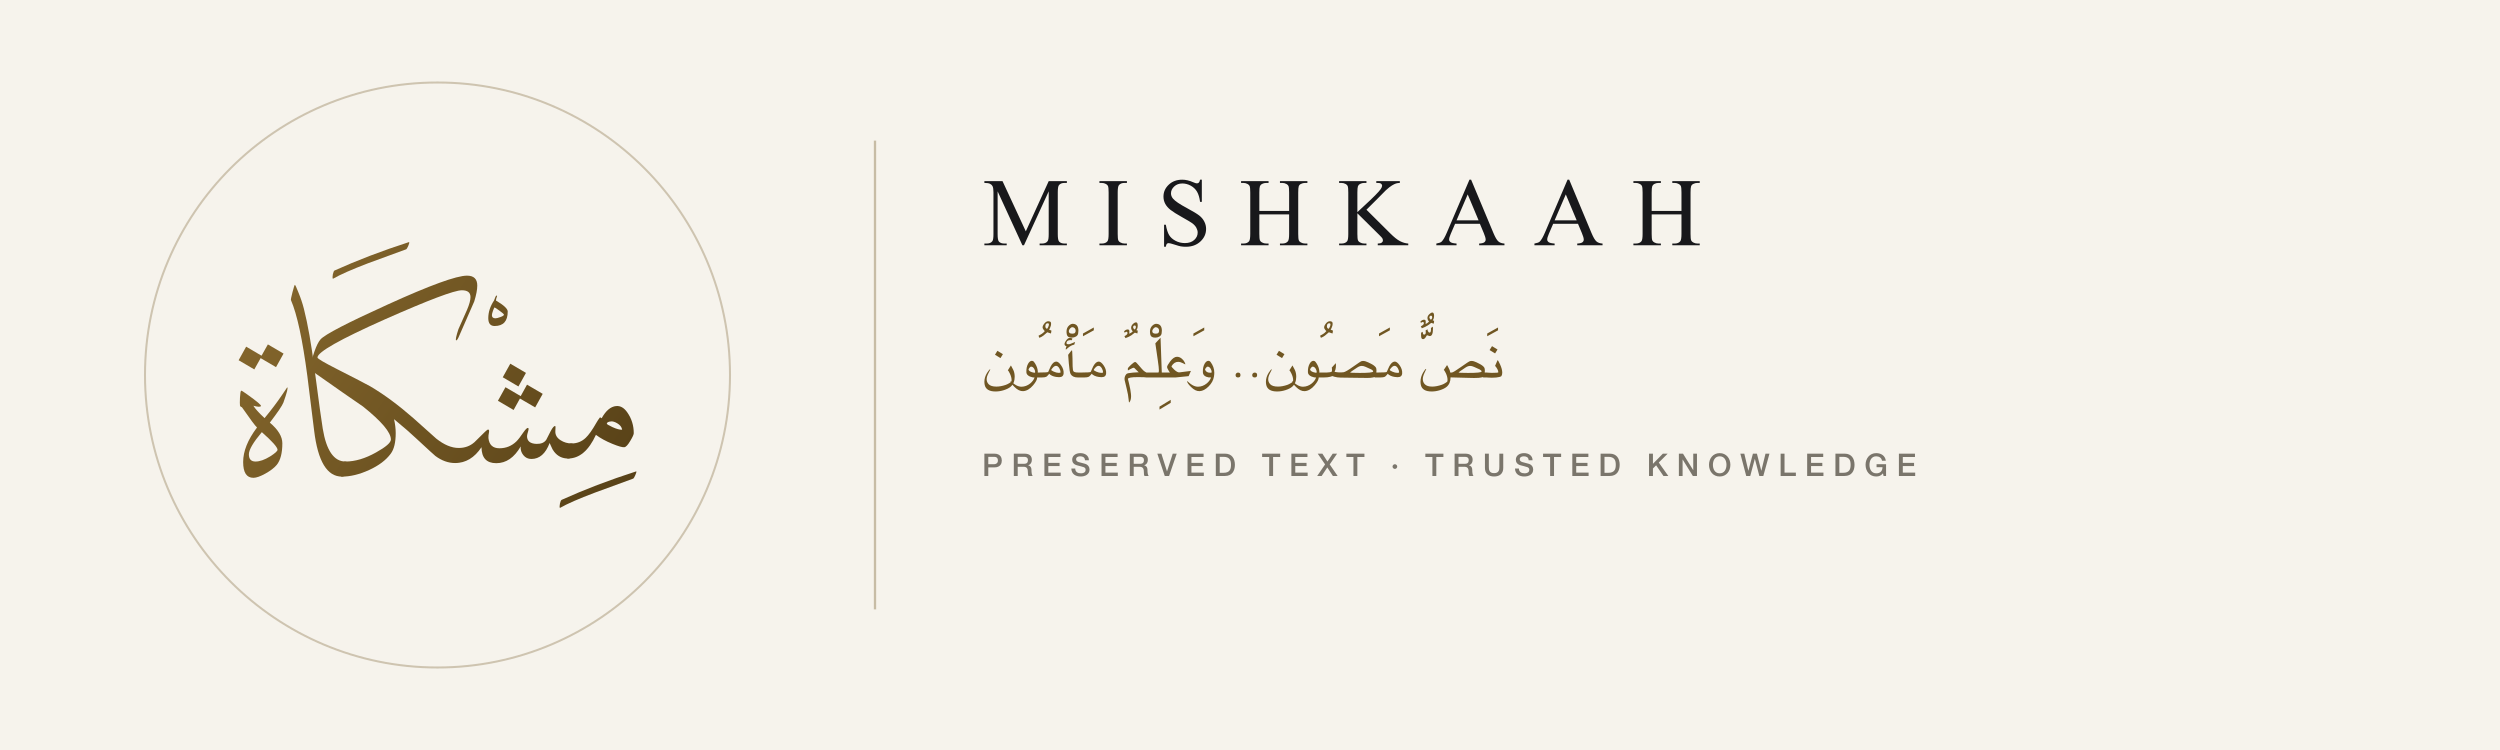
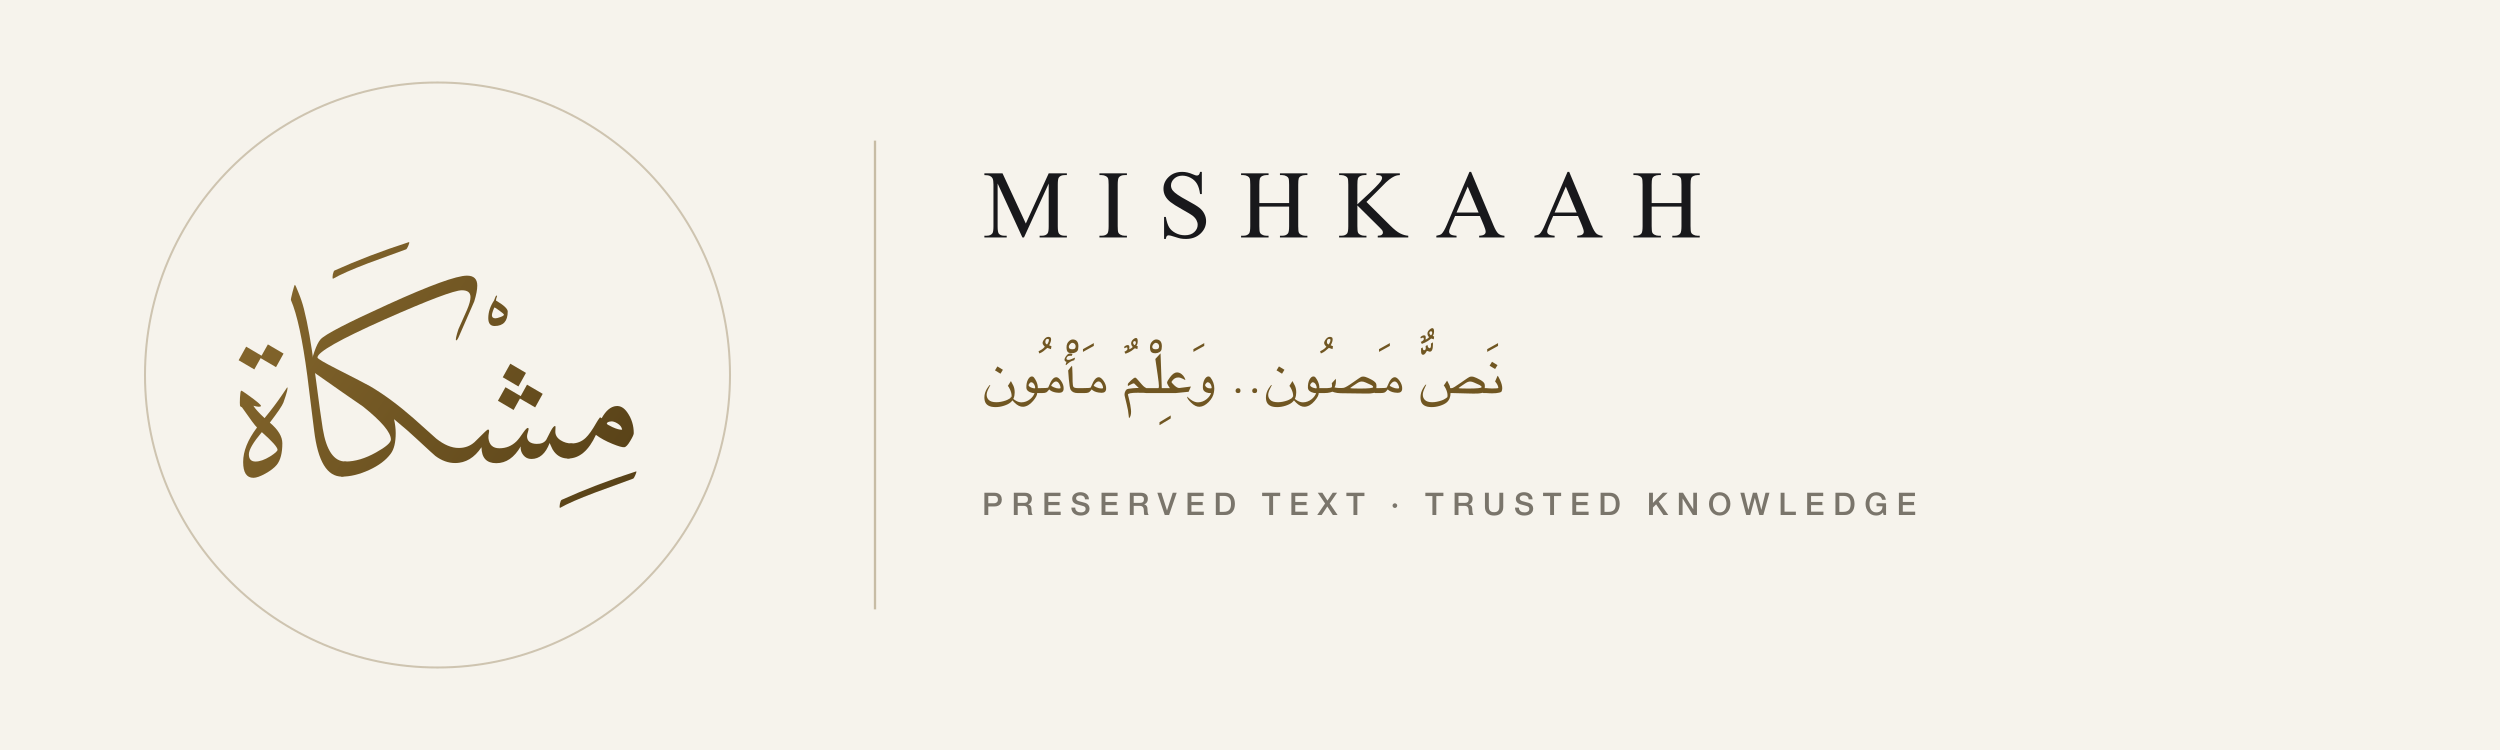
<svg xmlns="http://www.w3.org/2000/svg" viewBox="0 0 1600 480" width="1600" height="480">
  <defs>
    <linearGradient id="champagneGold" gradientUnits="userSpaceOnUse" x1="260" y1="340" x2="760" y2="680">
      <stop offset="0%" stop-color="#E5CFA0" />
      <stop offset="100%" stop-color="#B89655" />
    </linearGradient>
    <linearGradient id="umberBronze" gradientUnits="userSpaceOnUse" x1="260" y1="340" x2="760" y2="680">
      <stop offset="0%" stop-color="#8A6B2F" />
      <stop offset="100%" stop-color="#553F16" />
    </linearGradient>
    <radialGradient id="obsidianAura" cx="50%" cy="50%" r="50%">
      <stop offset="0%" stop-color="#C8A96A" stop-opacity="0.08" />
      <stop offset="60%" stop-color="#C8A96A" stop-opacity="0.02" />
      <stop offset="100%" stop-color="#C8A96A" stop-opacity="0.0" />
    </radialGradient>
    <radialGradient id="alabasterAura" cx="50%" cy="50%" r="50%">
      <stop offset="0%" stop-color="#705622" stop-opacity="0.06" />
      <stop offset="60%" stop-color="#705622" stop-opacity="0.015" />
      <stop offset="100%" stop-color="#705622" stop-opacity="0.0" />
    </radialGradient>
  </defs>
  <rect width="1600" height="480" fill="#F6F3EC" />
  <g transform="translate(13.76, -26.24) scale(0.52)">
    <circle cx="512" cy="512" r="360" fill="none" stroke="#705622" stroke-width="2.5" stroke-opacity="0.30" />
    <g fill="url(#umberBronze)" fill-rule="nonzero">
      <path d="M753.55 583.62 Q753.55 586.03 749.28 593.08 Q744.83 600.69 741.86 600.88 Q738.33 601.25 727.39 596.79 Q715.14 591.79 706.98 585.66 Q693.62 614.79 672.65 614.79 Q670.05 614.79 670.05 609.60 Q670.05 596.24 677.10 596.24 Q687.12 596.24 694.36 589.37 Q699.93 584.18 707.53 570.82 Q709.39 567.48 711.99 564.14 Q712.54 564.14 714.03 565.25 Q721.82 551.15 731.84 550.22 Q739.63 549.48 745.57 558.02 Q753.55 569.33 753.55 583.62 Z M739.26 579.35 Q738.52 574.53 733.14 571.38 Q728.69 568.78 725.53 569.15 Q720.89 569.52 720.34 571.75 Q720.15 572.86 727.48 576.20 Q734.81 579.54 739.26 579.35 Z" />
      <path d="M677.10 596.24 Q679.70 596.24 679.70 601.43 Q679.70 614.79 672.65 614.79 Q662.07 614.79 655.58 606.44 Q653.54 604.03 651.68 599.39 Q650.20 595.68 650.01 595.68 Q642.59 615.35 627.56 615.35 Q621.44 615.35 617.64 610.62 Q613.83 605.89 614.39 599.95 Q602.51 620.54 584.33 620.54 Q566.33 620.54 566.15 600.88 Q553.16 620.36 533.68 620.36 Q531.08 620.36 531.08 615.16 Q531.08 601.80 538.13 601.80 Q549.45 601.80 557.43 594.75 Q559.65 592.71 570.60 581.77 Q573.57 578.80 574.68 579.17 Q575.79 579.54 575.42 582.32 Q574.50 586.59 574.68 589.56 Q575.98 602.18 588.23 602.18 Q600.29 602.18 609.01 593.83 Q612.53 590.30 617.91 582.32 Q621.81 576.76 623.48 577.13 Q624.59 577.50 623.67 580.84 Q622.18 585.66 622.18 587.15 Q622.18 596.42 633.87 596.79 Q642.41 596.98 645.93 591.60 Q648.53 586.40 651.13 581.39 Q655.02 573.97 657.06 574.90 Q657.44 575.27 657.06 580.65 Q656.51 587.89 663.56 592.34 Q669.68 596.24 677.10 596.24 Z" />
      <path d="M560.95 401.97 Q560.95 409.39 557.24 421.45 Q550.00 437.60 539.06 463.02 Q536.27 469.88 534.97 469.32 Q533.49 468.77 537.76 455.59 Q541.65 447.06 548.33 431.84 Q552.60 421.82 552.60 416.07 Q552.60 407.72 542.02 407.72 Q528.11 407.72 447.21 443.53 Q364.27 480.46 364.27 490.48 Q364.27 492.52 388.39 504.76 Q421.23 521.46 429.21 525.92 Q454.45 540.76 482.46 565.25 Q496.57 577.87 510.48 590.30 Q524.95 601.80 538.13 601.80 Q540.73 601.80 540.73 607.00 Q540.73 620.36 533.68 620.36 Q521.06 620.36 509.37 611.64 Q507.88 610.53 485.62 589.93 Q476.71 581.39 458.53 566.37 Q460.57 575.64 460.57 583.44 Q460.57 600.69 454.45 608.86 Q445.73 620.73 427.91 628.89 Q410.10 637.06 394.33 637.06 Q391.73 637.06 391.73 631.86 Q391.73 618.50 398.78 618.50 Q416.41 618.50 436.26 607.37 Q454.63 597.17 454.63 591.41 Q454.63 578.24 420.31 550.78 Q403.05 539.09 358.52 507.73 Q356.48 506.25 356.48 501.61 Q356.48 494.37 360.56 483.05 Q364.27 472.48 367.98 468.21 Q375.96 459.12 450.92 425.16 Q528.85 389.72 548.33 389.72 Q560.95 389.72 560.95 401.97 Z" />
      <path d="M398.78 618.50 Q401.38 618.50 401.38 623.70 Q401.38 637.06 394.33 637.06 Q367.05 637.06 360.19 580.65 L351.84 513.48 Q342.93 445.76 331.61 419.78 Q331.24 418.86 333.56 409.95 Q335.88 401.04 336.44 401.04 Q337.18 401.04 340.71 410.13 Q344.97 420.34 347.57 430.54 Q354.81 459.12 360.56 504.02 Q368.91 567.66 370.77 578.05 Q377.44 618.50 398.78 618.50 Z" />
      <path d="M326.98 527.21 Q329.02 527.21 322.34 545.96 Q320.11 551.71 305.64 570.63 Q321.04 583.62 321.04 596.05 Q321.04 614.05 314.17 622.59 Q309.53 628.15 300.16 633.35 Q290.79 638.54 285.41 638.54 Q272.80 638.54 272.80 619.06 Q272.80 599.21 289.87 576.57 Q286.90 574.16 271.31 551.71 Q269.09 550.96 268.90 549.48 Q268.53 547.07 268.90 539.83 Q269.27 532.04 270.38 531.30 Q270.94 530.93 278.36 536.31 Q295.80 548.74 294.69 550.22 Q293.58 552.08 285.41 549.85 Q288.57 555.23 299.14 565.07 Q311.58 550.04 320.48 536.86 Q326.98 527.21 326.98 527.21 Z M315.10 604.03 Q315.10 599.39 295.80 582.32 Q279.85 601.25 279.85 609.60 Q279.85 618.50 288.01 618.50 Q295.80 618.50 306.01 612.20 Q315.10 606.44 315.10 604.03 Z" />
      <path d="M756.70 630.56 Q757.07 631.68 755.40 635.39 Q753.73 639.10 752.99 639.47 Q729.43 648.01 705.86 656.73 Q675.80 668.04 662.63 675.65 Q661.89 674.17 662.72 670.18 Q663.56 666.19 664.86 665.63 Q706.60 646.71 756.70 630.56 Z" />
      <path d="M620.88 509.40 L611.60 526.10 L592.31 514.78 L601.59 498.08 Z M641.48 535.19 L632.20 551.89 L613.46 540.95 L605.67 555.05 L586.37 543.73 L595.65 527.03 L614.39 537.98 L622.18 523.88 Z" />
      <path d="M598.43 433.88 Q598.43 451.70 582.29 451.70 Q574.50 451.70 574.50 442.05 Q574.50 430.92 581.55 420.34 Q583.59 414.22 584.70 414.22 Q585.81 414.22 585.07 415.70 Q583.96 418.30 583.96 420.34 Q598.43 428.88 598.43 433.88 Z M593.79 437.78 Q593.79 436.85 588.32 432.86 Q582.85 428.88 582.29 428.88 Q581.73 428.88 580.34 432.77 Q578.95 436.67 578.95 438.34 Q578.95 442.23 583.40 442.23 Q585.26 442.23 589.52 440.66 Q593.79 439.08 593.79 437.78 Z" />
      <path d="M477.08 348.35 Q477.64 349.46 475.97 353.17 Q474.30 356.88 473.56 357.25 Q449.99 365.79 426.43 374.51 Q396.37 386.01 383.20 393.62 Q382.45 391.95 383.20 388.05 Q384.12 383.97 385.24 383.42 Q427.17 364.49 477.08 348.35 Z" />
      <path d="M322.52 485.65 L313.25 502.35 L294.32 491.22 L286.53 505.13 L267.23 493.82 L276.51 477.12 L295.43 488.25 L303.23 474.33 Z" />
    </g>
  </g>
  <line x1="560" y1="90" x2="560" y2="390" stroke="#705622" stroke-width="1.5" stroke-opacity="0.35" />
-   <g transform="translate(630, 115)">
+   <g transform="translate(630, 110)">
    <g transform="translate(0, 0)">
      <path d="M24.34 41.99 L8.48 7.45 L8.48 34.88 Q8.48 38.66 9.29 39.60 Q10.41 40.87 12.84 40.87 L14.29 40.87 L14.29 41.99 L0.00 41.99 L0.00 40.87 L1.45 40.87 Q4.06 40.87 5.15 39.29 Q5.81 38.33 5.81 34.88 L5.81 8.05 Q5.81 5.33 5.21 4.12 Q4.78 3.24 3.65 2.65 Q2.51 2.06 0.00 2.06 L0.00 0.94 L11.62 0.94 L26.52 33.06 L41.17 0.94 L52.80 0.94 L52.80 2.06 L51.37 2.06 Q48.74 2.06 47.65 3.63 Q46.98 4.60 46.98 8.05 L46.98 34.88 Q46.98 38.66 47.83 39.60 Q48.95 40.87 51.37 40.87 L52.80 40.87 L52.80 41.99 L35.36 41.99 L35.36 40.87 L36.81 40.87 Q39.45 40.87 40.51 39.29 Q41.17 38.33 41.17 34.88 L41.17 7.45 L25.34 41.99 Z M91.23 40.87 L91.23 41.99 L73.64 41.99 L73.64 40.87 L75.10 40.87 Q77.64 40.87 78.79 39.39 Q79.52 38.42 79.52 34.72 L79.52 8.20 Q79.52 5.09 79.12 4.09 Q78.82 3.33 77.88 2.79 Q76.55 2.06 75.10 2.06 L73.64 2.06 L73.64 0.94 L91.23 0.94 L91.23 2.06 L89.75 2.06 Q87.24 2.06 86.08 3.54 Q85.33 4.51 85.33 8.20 L85.33 34.72 Q85.33 37.84 85.72 38.84 Q86.02 39.60 86.99 40.14 Q88.29 40.87 89.75 40.87 Z M139.17 0.00 L139.17 14.20 L138.05 14.20 Q137.51 10.11 136.10 7.69 Q134.69 5.27 132.09 3.84 Q129.48 2.42 126.70 2.42 Q123.55 2.42 121.49 4.34 Q119.43 6.27 119.43 8.72 Q119.43 10.60 120.74 12.14 Q122.61 14.41 129.67 18.19 Q135.42 21.28 137.52 22.93 Q139.63 24.58 140.76 26.82 Q141.90 29.06 141.90 31.51 Q141.90 36.18 138.28 39.55 Q134.66 42.93 128.97 42.93 Q127.18 42.93 125.61 42.66 Q124.67 42.50 121.72 41.55 Q118.77 40.60 117.98 40.60 Q117.22 40.60 116.78 41.05 Q116.35 41.50 116.13 42.93 L115.01 42.93 L115.01 28.85 L116.13 28.85 Q116.92 33.27 118.25 35.47 Q119.58 37.66 122.32 39.11 Q125.06 40.57 128.33 40.57 Q132.12 40.57 134.31 38.57 Q136.51 36.57 136.51 33.85 Q136.51 32.33 135.68 30.79 Q134.84 29.24 133.09 27.91 Q131.91 27.00 126.64 24.05 Q121.37 21.10 119.15 19.34 Q116.92 17.59 115.77 15.47 Q114.62 13.35 114.62 10.81 Q114.62 6.39 118.01 3.19 Q121.40 0.00 126.64 0.00 Q129.91 0.00 133.57 1.60 Q135.27 2.36 135.96 2.36 Q136.75 2.36 137.25 1.89 Q137.75 1.42 138.05 0.00 Z M175.97 19.98 L195.04 19.98 L195.04 8.23 Q195.04 5.09 194.65 4.09 Q194.35 3.33 193.38 2.79 Q192.08 2.06 190.62 2.06 L189.17 2.06 L189.17 0.94 L206.73 0.94 L206.73 2.06 L205.28 2.06 Q203.82 2.06 202.52 2.75 Q201.55 3.24 201.20 4.22 Q200.86 5.21 200.86 8.23 L200.86 34.72 Q200.86 37.84 201.25 38.84 Q201.55 39.60 202.49 40.14 Q203.82 40.87 205.28 40.87 L206.73 40.87 L206.73 41.99 L189.17 41.99 L189.17 40.87 L190.62 40.87 Q193.14 40.87 194.29 39.39 Q195.04 38.42 195.04 34.72 L195.04 22.22 L175.97 22.22 L175.97 34.72 Q175.97 37.84 176.37 38.84 Q176.67 39.60 177.64 40.14 Q178.94 40.87 180.39 40.87 L181.88 40.87 L181.88 41.99 L164.29 41.99 L164.29 40.87 L165.74 40.87 Q168.28 40.87 169.43 39.39 Q170.16 38.42 170.16 34.72 L170.16 8.23 Q170.16 5.09 169.77 4.09 Q169.46 3.33 168.52 2.79 Q167.19 2.06 165.74 2.06 L164.29 2.06 L164.29 0.94 L181.88 0.94 L181.88 2.06 L180.39 2.06 Q178.94 2.06 177.64 2.75 Q176.70 3.24 176.33 4.22 Q175.97 5.21 175.97 8.23 Z M244.53 19.22 L259.67 34.27 Q263.39 37.99 266.02 39.34 Q268.66 40.69 271.29 40.87 L271.29 41.99 L251.76 41.99 L251.76 40.87 Q253.52 40.87 254.29 40.28 Q255.06 39.69 255.06 38.96 Q255.06 38.24 254.78 37.66 Q254.49 37.08 252.88 35.51 L238.72 21.49 L238.72 34.72 Q238.72 37.84 239.11 38.84 Q239.41 39.60 240.38 40.14 Q241.68 40.87 243.14 40.87 L244.53 40.87 L244.53 41.99 L227.03 41.99 L227.03 40.87 L228.48 40.87 Q231.03 40.87 232.18 39.39 Q232.90 38.42 232.90 34.72 L232.90 8.20 Q232.90 5.09 232.51 4.06 Q232.21 3.33 231.27 2.79 Q229.94 2.06 228.48 2.06 L227.03 2.06 L227.03 0.94 L244.53 0.94 L244.53 2.06 L243.14 2.06 Q241.71 2.06 240.38 2.75 Q239.44 3.24 239.08 4.21 Q238.72 5.18 238.72 8.20 L238.72 20.77 Q239.32 20.19 242.86 16.92 Q251.85 8.69 253.73 5.93 Q254.55 4.72 254.55 3.81 Q254.55 3.12 253.91 2.59 Q253.28 2.06 251.76 2.06 L250.83 2.06 L250.83 0.94 L265.90 0.94 L265.90 2.06 Q264.57 2.09 263.48 2.42 Q262.39 2.75 260.82 3.71 Q259.24 4.66 256.94 6.78 Q256.27 7.39 250.79 12.99 Z M317.14 28.25 L301.25 28.25 L298.46 34.72 Q297.43 37.12 297.43 38.30 Q297.43 39.23 298.33 39.95 Q299.22 40.66 302.19 40.87 L302.19 41.99 L289.26 41.99 L289.26 40.87 Q291.83 40.42 292.59 39.69 Q294.13 38.24 296.01 33.79 L310.45 0.00 L311.51 0.00 L325.80 34.15 Q327.53 38.27 328.93 39.49 Q330.34 40.72 332.85 40.87 L332.85 41.99 L316.66 41.99 L316.66 40.87 Q319.11 40.75 319.97 40.05 Q320.83 39.36 320.83 38.36 Q320.83 37.02 319.62 34.15 Z M316.29 26.00 L309.33 9.42 L302.19 26.00 Z M379.92 28.25 L364.02 28.25 L361.24 34.72 Q360.21 37.12 360.21 38.30 Q360.21 39.23 361.10 39.95 Q361.99 40.66 364.96 40.87 L364.96 41.99 L352.03 41.99 L352.03 40.87 Q354.61 40.42 355.36 39.69 Q356.91 38.24 358.79 33.79 L373.23 0.00 L374.29 0.00 L388.57 34.15 Q390.30 38.27 391.71 39.49 Q393.12 40.72 395.63 40.87 L395.63 41.99 L379.43 41.99 L379.43 40.87 Q381.88 40.75 382.75 40.05 Q383.61 39.36 383.61 38.36 Q383.61 37.02 382.40 34.15 Z M379.07 26.00 L372.11 9.42 L364.96 26.00 Z M427.07 19.98 L446.14 19.98 L446.14 8.23 Q446.14 5.09 445.75 4.09 Q445.45 3.33 444.48 2.79 Q443.17 2.06 441.72 2.06 L440.27 2.06 L440.27 0.94 L457.83 0.94 L457.83 2.06 L456.37 2.06 Q454.92 2.06 453.62 2.75 Q452.65 3.24 452.30 4.22 Q451.95 5.21 451.95 8.23 L451.95 34.72 Q451.95 37.84 452.35 38.84 Q452.65 39.60 453.59 40.14 Q454.92 40.87 456.37 40.87 L457.83 40.87 L457.83 41.99 L440.27 41.99 L440.27 40.87 L441.72 40.87 Q444.23 40.87 445.38 39.39 Q446.14 38.42 446.14 34.72 L446.14 22.22 L427.07 22.22 L427.07 34.72 Q427.07 37.84 427.46 38.84 Q427.77 39.60 428.73 40.14 Q430.04 40.87 431.49 40.87 L432.97 40.87 L432.97 41.99 L415.38 41.99 L415.38 40.87 L416.84 40.87 Q419.38 40.87 420.53 39.39 Q421.26 38.42 421.26 34.72 L421.26 8.23 Q421.26 5.09 420.86 4.09 Q420.56 3.33 419.62 2.79 Q418.29 2.06 416.84 2.06 L415.38 2.06 L415.38 0.94 L432.97 0.94 L432.97 2.06 L431.49 2.06 Q430.04 2.06 428.73 2.75 Q427.80 3.24 427.43 4.22 Q427.07 5.21 427.07 8.23 Z" fill="#18181B" />
    </g>
-     <g transform="translate(0, 85)">
+     <g transform="translate(0, 100)">
      <path d="M16.67 47.61 Q15.19 48.83 12.50 49.69 Q9.82 50.55 7.18 50.55 Q1.14 50.55 0.21 46.36 Q0.00 45.35 0.00 44.34 Q0.00 41.40 1.76 38.59 Q3.27 36.24 3.70 36.37 Q3.78 36.42 3.78 36.50 Q3.78 36.57 2.62 38.80 Q1.46 41.04 1.46 42.71 Q1.46 44.52 2.73 45.89 Q4.19 47.42 7.71 47.42 Q10.48 47.42 13.69 46.32 Q14.70 45.98 16.07 45.14 Q17.29 44.34 17.34 44.17 Q17.42 43.72 17.42 43.25 Q17.42 41.40 16.33 39.10 Q15.40 37.17 15.02 37.00 L16.99 33.88 Q17.51 34.72 18.52 36.78 Q19.40 38.67 19.40 41.14 Q19.40 45.35 16.67 47.61 Z M8.34 24.51 L11.86 26.66 L10.31 29.18 L6.79 27.03 Z M35.38 41.57 L33.79 41.57 Q33.84 43.46 31.20 46.58 Q28.17 50.14 24.81 50.34 Q22.09 50.47 19.27 47.65 Q16.80 45.22 16.80 44.04 Q16.80 43.91 16.89 43.85 L17.90 44.79 Q19.14 45.89 20.32 46.54 Q22.09 47.50 23.76 47.50 Q26.79 47.46 29.35 45.40 Q31.45 43.63 32.12 41.57 Q30.74 41.66 29.09 40.95 Q26.96 39.98 26.88 38.26 Q26.75 35.02 27.97 32.81 Q29.05 30.92 30.44 30.92 Q31.20 30.92 31.73 31.58 Q33.47 33.88 34.01 36.33 Q34.35 38.18 34.14 38.41 L35.38 38.41 Z M32.46 38.41 Q32.51 38.31 32.51 38.09 Q32.51 37.21 31.90 36.07 Q31.11 34.72 30.01 34.65 Q29.43 34.61 28.80 35.47 Q28.17 36.33 28.29 36.65 Q28.68 37.66 30.49 38.22 Q32.16 38.76 32.46 38.41 Z M42.93 11.60 L42.62 13.45 L40.28 12.65 Q39.77 13.19 37.83 14.74 Q36.78 15.58 35.19 16.22 L34.65 14.87 Q35.11 14.70 36.63 13.73 Q37.62 13.15 38.71 11.88 Q38.39 11.69 37.96 11.09 Q37.30 10.29 37.25 9.62 Q37.21 8.53 38.38 7.06 Q39.55 5.59 40.95 5.59 Q41.53 5.59 42.12 5.87 Q42.71 6.14 42.71 7.22 Q42.71 8.23 42.17 9.50 Q41.70 10.72 41.40 10.96 Z M40.56 6.90 Q39.51 6.90 39.19 7.82 Q39.02 8.31 39.02 8.70 Q39.02 10.08 40.03 10.42 Q40.24 10.51 40.78 9.45 Q41.31 8.40 41.31 7.65 Q41.31 6.90 40.56 6.90 Z M34.40 38.41 L35.28 38.41 Q40.56 38.41 40.86 38.01 L42.45 34.48 Q44.04 31.50 45.89 31.41 Q47.33 31.32 49.05 33.73 Q50.90 36.33 50.72 38.97 Q50.55 41.40 47.78 41.40 Q46.99 41.40 45.89 41.23 Q43.01 40.78 41.44 39.19 Q41.36 39.47 40.78 40.07 Q40.11 40.86 39.60 41.14 Q38.76 41.57 36.82 41.57 L34.40 41.57 Z M48.66 38.50 Q48.75 38.46 48.75 38.18 Q48.75 37.12 48.00 35.77 Q47.07 34.14 45.89 34.14 Q44.82 34.14 43.72 35.41 Q42.80 36.42 42.80 36.74 Q42.71 37.08 44.45 37.86 Q46.19 38.63 47.63 38.63 Q48.21 38.63 48.66 38.50 Z M57.02 7.26 Q60.18 7.65 60.18 11.64 Q60.18 12.48 60.01 13.45 Q59.79 14.70 58.60 15.39 Q57.41 16.09 55.95 16.09 Q53.22 16.09 52.79 14.16 Q52.57 13.15 52.57 12.22 Q52.57 9.71 54.25 8.27 Q55.60 7.07 57.02 7.26 Z M56.31 13.54 Q57.58 13.54 58.00 12.99 Q58.42 12.44 58.42 11.64 Q58.42 10.81 57.89 10.15 Q57.36 9.50 56.40 9.41 Q55.60 9.37 54.83 10.23 Q54.05 11.09 54.05 12.01 Q54.05 12.72 54.57 13.13 Q55.09 13.54 56.31 13.54 Z M58.07 18.86 L57.54 20.54 Q56.27 20.86 55.46 21.28 Q54.66 21.70 53.50 22.64 Q53.11 22.99 52.36 23.65 Q52.04 23.76 52.04 23.40 Q52.04 23.14 52.25 22.43 Q52.46 21.72 52.62 21.63 Q52.16 21.46 51.91 21.33 Q51.28 20.99 51.28 20.24 Q51.28 19.16 52.66 17.47 Q53.60 16.26 54.76 16.26 Q55.47 16.26 56.40 16.67 L55.86 17.81 Q55.77 17.68 55.13 17.68 Q53.32 17.68 52.79 18.69 Q52.53 19.19 52.53 19.53 Q52.53 20.32 53.75 20.32 Q54.44 20.32 54.98 20.11 Z M62.61 41.57 L59.79 41.57 Q56.48 41.57 55.21 39.42 Q54.51 38.24 54.05 32.59 L53.62 27.09 Q55.88 24.02 56.05 24.11 Q56.27 24.23 56.40 29.43 Q56.42 31.07 56.48 34.35 Q56.57 36.89 56.98 37.58 Q57.45 38.41 60.13 38.41 L62.61 38.41 Z M70.04 9.58 L70.04 11.39 L63.10 15.21 L63.10 13.45 Z M61.60 38.41 L62.48 38.41 Q67.76 38.41 68.06 38.01 L69.65 34.48 Q71.24 31.50 73.09 31.41 Q74.53 31.32 76.25 33.73 Q78.10 36.33 77.92 38.97 Q77.75 41.40 74.98 41.40 Q74.19 41.40 73.09 41.23 Q70.21 40.78 68.64 39.19 Q68.56 39.47 67.98 40.07 Q67.31 40.86 66.79 41.14 Q65.96 41.57 64.02 41.57 L61.60 41.57 Z M75.86 38.50 Q75.95 38.46 75.95 38.18 Q75.95 37.12 75.20 35.77 Q74.27 34.14 73.09 34.14 Q72.02 34.14 70.92 35.41 Q70.00 36.42 70.00 36.74 Q69.91 37.08 71.65 37.86 Q73.39 38.63 74.83 38.63 Q75.41 38.63 75.86 38.50 Z M98.18 11.60 L97.93 13.41 L96.29 12.89 Q95.24 13.81 94.06 14.61 Q92.60 15.58 90.32 16.41 L89.61 15.08 Q89.78 15.12 90.66 14.57 Q91.59 13.94 91.59 13.19 Q91.59 12.31 91.03 12.31 Q90.79 12.31 89.70 12.89 L89.40 12.05 Q90.54 10.85 91.72 10.85 Q92.43 10.85 92.63 11.25 Q92.83 11.64 92.79 12.61 Q92.79 13.45 92.68 13.58 Q93.05 13.45 93.80 13.02 Q94.23 12.80 94.98 12.05 Q93.93 11.04 93.93 9.71 Q93.93 8.36 95.28 7.15 Q96.29 6.29 97.00 6.29 Q98.14 6.29 98.14 8.31 Q98.14 10.33 97.26 11.30 Z M96.12 10.85 Q96.34 10.81 96.67 10.30 Q97.00 9.80 96.96 9.24 Q96.92 8.31 96.21 8.31 Q95.69 8.31 95.44 8.64 Q95.20 8.96 95.20 9.37 Q95.20 9.88 95.59 10.40 Q95.99 10.91 96.12 10.85 Z M105.32 41.57 L103.68 41.57 Q103.25 41.36 98.14 41.36 Q92.00 41.36 91.87 42.54 Q91.87 42.50 92.64 45.65 Q93.52 49.26 93.80 52.08 Q93.89 52.83 93.89 53.50 Q93.89 56.40 92.64 57.64 Q92.51 57.73 92.34 55.88 Q92.08 53.45 91.91 52.57 Q91.33 49.59 89.78 43.33 Q89.70 42.93 89.70 42.50 Q89.70 40.69 90.94 39.34 Q91.46 38.76 95.20 38.46 Q98.51 38.22 98.81 38.31 L96.04 35.58 Q95.82 35.36 95.52 35.36 Q95.03 35.36 93.48 36.20 Q92.68 36.61 91.87 37.08 L91.80 35.94 Q91.80 35.36 93.83 33.49 Q95.86 31.62 96.53 31.67 Q97.13 31.71 98.81 33.79 Q101.06 36.46 101.78 37.12 Q102.50 37.79 103.68 38.41 L105.32 38.41 Z M110.43 7.26 Q113.59 7.65 113.59 11.64 Q113.59 12.48 113.42 13.45 Q113.20 14.70 112.01 15.39 Q110.82 16.09 109.36 16.09 Q106.63 16.09 106.20 14.16 Q105.98 13.15 105.98 12.22 Q105.98 9.71 107.66 8.27 Q109.01 7.07 110.43 7.26 Z M109.72 13.54 Q110.99 13.54 111.41 12.99 Q111.83 12.44 111.83 11.64 Q111.83 10.81 111.30 10.15 Q110.77 9.50 109.81 9.41 Q109.01 9.37 108.24 10.23 Q107.46 11.09 107.46 12.01 Q107.46 12.72 107.98 13.13 Q108.50 13.54 109.72 13.54 Z M104.35 38.41 L111.31 38.41 Q111.70 38.41 111.70 37.04 Q111.70 35.41 110.95 30.27 L109.42 19.74 L112.75 16.13 L113.54 38.41 L114.81 38.41 L114.81 41.57 L104.35 41.57 Z M119.26 55.88 L119.26 57.81 L112.08 62.11 L112.08 60.22 Z M113.80 38.41 L118.77 38.41 Q118.46 38.13 117.71 36.82 Q116.92 35.45 116.92 34.93 Q116.92 33.97 118.87 31.37 Q121.15 28.34 123.26 28.34 Q124.89 28.34 126.31 29.52 Q127.45 30.44 128.10 31.70 Q128.76 32.96 128.54 33.21 L127.08 32.46 Q125.43 31.58 124.01 31.58 Q121.49 31.58 119.80 34.31 Q119.52 34.72 121.55 36.61 Q123.58 38.50 124.89 38.31 L132.19 37.38 L130.73 40.73 L122.42 41.57 L113.85 41.57 Z M140.72 9.58 L140.72 11.39 L133.78 15.21 L133.78 13.45 Z M136.73 47.50 Q139.76 47.46 142.31 45.40 Q144.42 43.63 145.08 41.57 Q143.49 41.70 142.05 41.14 Q139.93 40.30 139.84 38.26 Q139.71 35.02 140.94 32.81 Q142.05 30.92 143.41 30.92 Q144.16 30.92 144.70 31.58 Q147.15 34.80 147.15 38.54 Q147.15 39.68 146.93 40.99 Q146.39 44.43 143.52 47.31 Q140.64 50.19 137.78 50.34 Q135.05 50.47 132.24 47.65 Q129.77 45.22 129.77 44.04 Q129.77 43.91 129.85 43.85 L130.86 44.79 Q132.11 45.89 133.29 46.54 Q135.05 47.50 136.73 47.50 Z M145.47 38.09 Q145.47 37.21 144.87 36.07 Q144.07 34.72 142.98 34.65 Q142.40 34.61 141.76 35.47 Q141.13 36.33 141.26 36.65 Q142.05 38.54 144.42 38.54 Q145.30 38.54 145.38 38.42 Q145.47 38.31 145.47 38.09 Z M162.36 41.57 Q160.77 41.57 160.77 40.03 Q160.77 39.38 161.23 38.92 Q161.69 38.46 162.36 38.46 Q163.90 38.46 163.90 40.03 Q163.90 41.57 162.36 41.57 Z M173.01 41.57 Q171.42 41.57 171.42 40.03 Q171.42 39.38 171.89 38.92 Q172.35 38.46 173.01 38.46 Q174.56 38.46 174.56 40.03 Q174.56 41.57 173.01 41.57 Z M196.86 47.61 Q195.38 48.83 192.69 49.69 Q190.01 50.55 187.37 50.55 Q181.33 50.55 180.40 46.36 Q180.19 45.35 180.19 44.34 Q180.19 41.40 181.95 38.59 Q183.46 36.24 183.88 36.37 Q183.97 36.42 183.97 36.50 Q183.97 36.57 182.81 38.80 Q181.65 41.04 181.65 42.71 Q181.65 44.52 182.92 45.89 Q184.38 47.42 187.90 47.42 Q190.67 47.42 193.88 46.32 Q194.88 45.98 196.26 45.14 Q197.48 44.34 197.53 44.17 Q197.61 43.72 197.61 43.25 Q197.61 41.40 196.52 39.10 Q195.59 37.17 195.21 37.00 L197.18 33.88 Q197.70 34.72 198.71 36.78 Q199.59 38.67 199.59 41.14 Q199.59 45.35 196.86 47.61 Z M188.53 24.51 L192.05 26.66 L190.50 29.18 L186.98 27.03 Z M215.57 41.57 L213.98 41.57 Q214.03 43.46 211.38 46.58 Q208.36 50.14 205.00 50.34 Q202.28 50.47 199.46 47.65 Q196.99 45.22 196.99 44.04 Q196.99 43.91 197.08 43.85 L198.09 44.79 Q199.33 45.89 200.51 46.54 Q202.28 47.50 203.95 47.50 Q206.98 47.46 209.54 45.40 Q211.64 43.63 212.31 41.57 Q210.93 41.66 209.28 40.95 Q207.15 39.98 207.07 38.26 Q206.94 35.02 208.16 32.81 Q209.24 30.92 210.63 30.92 Q211.38 30.92 211.92 31.58 Q213.66 33.88 214.20 36.33 Q214.54 38.18 214.33 38.41 L215.57 38.41 Z M212.65 38.41 Q212.70 38.31 212.70 38.09 Q212.70 37.21 212.09 36.07 Q211.30 34.72 210.20 34.65 Q209.62 34.61 208.99 35.47 Q208.36 36.33 208.48 36.65 Q208.87 37.66 210.68 38.22 Q212.35 38.76 212.65 38.41 Z M223.12 11.60 L222.81 13.45 L220.47 12.65 Q219.96 13.19 218.02 14.74 Q216.97 15.58 215.38 16.22 L214.84 14.87 Q215.29 14.70 216.82 13.73 Q217.81 13.15 218.90 11.88 Q218.58 11.69 218.15 11.09 Q217.49 10.29 217.44 9.62 Q217.40 8.53 218.57 7.06 Q219.74 5.59 221.14 5.59 Q221.72 5.59 222.31 5.87 Q222.90 6.14 222.90 7.22 Q222.90 8.23 222.36 9.50 Q221.89 10.72 221.59 10.96 Z M220.75 6.90 Q219.70 6.90 219.38 7.82 Q219.21 8.31 219.21 8.70 Q219.21 10.08 220.21 10.42 Q220.43 10.51 220.97 9.45 Q221.50 8.40 221.50 7.65 Q221.50 6.90 220.75 6.90 Z M214.59 38.41 L219.25 38.41 Q221.63 38.35 222.36 37.79 Q222.47 37.71 222.47 36.74 Q222.47 35.69 222.32 35.28 L224.92 32.42 Q225.09 33.47 224.92 35.28 Q224.79 36.70 224.12 37.96 Q226.94 38.59 229.90 38.22 Q231.26 38.05 236.02 34.67 Q240.78 31.28 241.46 31.11 Q241.91 31.00 242.34 31.00 Q243.76 31.00 245.57 31.88 L247.37 32.76 Q249.61 33.88 250.53 35.15 Q250.94 35.69 250.94 37.04 Q250.94 38.09 250.85 38.41 L252.03 38.41 L252.03 41.57 L249.97 41.57 L249.65 41.36 Q249.61 41.40 248.42 41.62 Q246.96 41.92 245.24 41.87 L244.28 41.87 Q243.35 41.87 240.41 41.83 L227.97 41.66 Q225.80 41.62 224.12 41.14 Q222.90 40.78 222.73 40.69 Q222.56 40.78 221.35 41.14 Q219.79 41.57 217.40 41.57 L214.59 41.57 Z M244.02 34.80 Q242.67 34.18 241.55 34.18 Q240.15 34.18 238.52 35.28 L235.45 37.34 Q234.03 38.31 234.07 38.35 Q234.31 38.67 240.20 38.67 Q248.64 38.67 248.81 37.79 Q248.94 37.17 247.59 36.42 Q247.54 36.42 244.02 34.80 Z M259.51 9.58 L259.51 11.39 L252.57 15.21 L252.57 13.45 Z M251.07 38.41 L251.95 38.41 Q257.23 38.41 257.53 38.01 L259.12 34.48 Q260.71 31.50 262.56 31.41 Q264.00 31.32 265.72 33.73 Q267.57 36.33 267.39 38.97 Q267.22 41.40 264.45 41.40 Q263.66 41.40 262.56 41.23 Q259.68 40.78 258.11 39.19 Q258.03 39.47 257.45 40.07 Q256.78 40.86 256.27 41.14 Q255.43 41.57 253.49 41.57 L251.07 41.57 Z M265.33 38.50 Q265.42 38.46 265.42 38.18 Q265.42 37.12 264.67 35.77 Q263.74 34.14 262.56 34.14 Q261.49 34.14 260.39 35.41 Q259.47 36.42 259.47 36.74 Q259.38 37.08 261.12 37.86 Q262.86 38.63 264.30 38.63 Q264.88 38.63 265.33 38.50 Z M287.85 5.35 L287.61 7.15 L285.96 6.64 Q284.71 7.69 283.70 8.31 Q282.22 9.28 279.96 10.12 L279.30 8.74 Q279.43 8.87 280.35 8.26 Q281.27 7.65 281.27 6.90 Q281.27 6.06 280.71 6.06 Q280.35 6.06 279.89 6.31 Q279.43 6.55 279.38 6.64 L279.04 5.80 Q280.22 4.62 281.38 4.62 Q282.07 4.62 282.27 4.96 Q282.48 5.31 282.48 6.29 Q282.43 7.22 282.35 7.30 Q282.78 7.22 283.49 6.77 Q283.96 6.47 284.62 5.80 Q283.57 4.79 283.57 3.46 Q283.57 2.11 284.99 0.88 Q285.96 0.00 286.64 0.00 Q287.80 0.00 287.80 2.06 Q287.80 4.04 286.92 5.01 Z M285.81 4.58 Q286.00 4.53 286.32 4.05 Q286.64 3.57 286.60 2.99 Q286.52 2.02 285.85 2.02 Q285.38 2.02 285.09 2.37 Q284.80 2.73 284.80 3.07 Q284.80 3.65 285.29 4.17 Q285.63 4.62 285.81 4.58 Z M285.08 15.08 Q284.71 15.08 284.16 14.82 Q283.62 14.57 283.40 14.57 Q283.27 14.57 283.19 14.61 Q282.82 15.21 282.43 15.83 Q281.68 17.02 280.76 17.06 Q279.49 17.10 279.49 14.82 L279.49 12.93 L280.54 12.35 Q280.59 14.16 281.42 14.16 Q281.72 14.16 282.11 13.90 Q282.69 13.49 282.39 11.47 L283.66 10.72 Q283.49 11.21 283.91 12.03 Q284.32 12.85 284.99 12.85 Q286.00 12.85 285.81 9.88 L287.05 9.07 Q287.10 9.67 287.10 10.38 Q287.10 15.08 285.08 15.08 Z M298.35 41.53 Q298.35 45.48 295.80 47.61 Q294.31 48.83 291.63 49.69 Q288.94 50.55 286.30 50.55 Q280.26 50.55 279.34 46.36 Q279.12 45.31 279.12 44.26 Q279.12 41.27 280.80 38.41 Q282.26 35.94 282.69 36.12 Q282.78 36.16 282.78 36.24 Q282.78 36.33 281.68 38.62 Q280.59 40.91 280.59 42.62 Q280.59 44.52 281.85 45.89 Q283.31 47.42 286.60 47.42 Q289.37 47.42 292.81 46.23 Q293.82 45.89 295.06 45.10 Q296.29 44.30 296.33 44.09 Q296.42 43.59 296.42 43.08 Q296.42 41.23 295.37 38.89 Q294.40 36.91 293.99 36.78 L296.12 33.64 Q296.38 33.92 297.69 36.65 Q297.97 37.21 298.14 38.41 L299.19 38.41 Q300.07 38.41 305.07 34.85 Q310.06 31.28 310.86 31.11 Q311.29 31.00 311.74 31.00 Q313.18 31.00 314.94 31.88 L316.70 32.76 Q319.00 33.92 319.88 35.15 Q320.27 35.69 320.31 37.04 Q320.31 38.13 320.22 38.41 L321.41 38.41 L321.41 41.57 L319.34 41.57 L319.00 41.36 Q319.00 41.40 317.80 41.62 Q316.36 41.92 314.64 41.87 L314.06 41.87 Q313.84 41.92 313.67 41.92 Q312.75 41.92 309.76 41.83 Z M313.35 34.80 Q312.00 34.18 310.90 34.18 Q309.48 34.18 307.85 35.28 L304.82 37.34 Q303.42 38.31 303.47 38.35 Q303.64 38.67 309.57 38.67 Q318.03 38.67 318.21 37.79 Q318.33 37.17 316.96 36.42 Q316.92 36.42 313.35 34.80 Z M328.75 9.58 L328.75 11.39 L321.81 15.21 L321.81 13.45 Z M320.31 38.41 L321.28 38.41 Q321.36 38.41 322.68 38.52 Q324.01 38.63 324.80 38.63 Q328.93 38.63 328.93 38.26 Q328.84 36.42 326.86 34.14 L328.45 30.49 Q328.80 30.53 330.04 33.21 Q331.44 36.29 331.44 38.50 Q331.44 39.85 330.88 40.73 Q330.73 40.95 329.59 41.27 Q327.79 41.74 324.80 41.74 Q323.71 41.74 322.68 41.66 Q321.66 41.57 321.28 41.57 L320.31 41.57 Z M324.89 21.53 L328.41 23.68 L326.86 26.19 L323.34 24.04 Z" fill="#705622" />
    </g>
-     <g transform="translate(0, 175)">
+     <g transform="translate(0, 205)">
      <path d="M0.00 0.34 L6.30 0.34 Q7.82 0.34 8.78 0.78 Q9.74 1.22 10.26 1.88 Q10.78 2.54 10.97 3.32 Q11.16 4.10 11.16 4.76 Q11.16 5.42 10.97 6.19 Q10.78 6.96 10.26 7.62 Q9.74 8.28 8.78 8.71 Q7.82 9.14 6.30 9.14 L2.50 9.14 L2.50 14.62 L0.00 14.62 Z M2.50 7.10 L6.16 7.10 Q6.58 7.10 7.02 6.98 Q7.46 6.86 7.83 6.59 Q8.20 6.32 8.43 5.87 Q8.66 5.42 8.66 4.74 Q8.66 4.04 8.46 3.58 Q8.26 3.12 7.92 2.85 Q7.58 2.58 7.14 2.48 Q6.70 2.38 6.20 2.38 L2.50 2.38 Z M18.84 0.34 L25.66 0.34 Q28.02 0.34 29.20 1.36 Q30.38 2.38 30.38 4.20 Q30.38 5.22 30.08 5.89 Q29.78 6.56 29.38 6.97 Q28.98 7.38 28.59 7.56 Q28.20 7.74 28.02 7.80 L28.02 7.84 Q28.34 7.88 28.71 8.04 Q29.08 8.20 29.40 8.55 Q29.72 8.90 29.93 9.46 Q30.14 10.02 30.14 10.86 Q30.14 12.12 30.33 13.15 Q30.52 14.18 30.92 14.62 L28.24 14.62 Q27.96 14.16 27.91 13.60 Q27.86 13.04 27.86 12.52 Q27.86 11.54 27.74 10.83 Q27.62 10.12 27.30 9.65 Q26.98 9.18 26.43 8.96 Q25.88 8.74 25.02 8.74 L21.34 8.74 L21.34 14.62 L18.84 14.62 Z M21.34 6.84 L25.44 6.84 Q26.64 6.84 27.26 6.27 Q27.88 5.70 27.88 4.56 Q27.88 3.88 27.68 3.45 Q27.48 3.02 27.13 2.78 Q26.78 2.54 26.33 2.46 Q25.88 2.38 25.40 2.38 L21.34 2.38 Z M38.42 0.34 L48.70 0.34 L48.70 2.50 L40.92 2.50 L40.92 6.24 L48.12 6.24 L48.12 8.28 L40.92 8.28 L40.92 12.46 L48.84 12.46 L48.84 14.62 L38.42 14.62 Z M58.16 9.86 Q58.16 10.68 58.44 11.26 Q58.72 11.84 59.22 12.21 Q59.72 12.58 60.37 12.75 Q61.02 12.92 61.78 12.92 Q62.60 12.92 63.18 12.73 Q63.76 12.54 64.12 12.24 Q64.48 11.94 64.64 11.55 Q64.80 11.16 64.80 10.76 Q64.80 9.94 64.43 9.55 Q64.06 9.16 63.62 9.00 Q62.86 8.72 61.85 8.47 Q60.84 8.22 59.36 7.82 Q58.44 7.58 57.83 7.19 Q57.22 6.80 56.86 6.32 Q56.50 5.84 56.35 5.30 Q56.20 4.76 56.20 4.20 Q56.20 3.12 56.65 2.33 Q57.10 1.54 57.84 1.02 Q58.58 0.50 59.52 0.25 Q60.46 0.00 61.42 0.00 Q62.54 0.00 63.53 0.29 Q64.52 0.58 65.27 1.16 Q66.02 1.74 66.46 2.59 Q66.90 3.44 66.90 4.56 L64.40 4.56 Q64.30 3.18 63.46 2.61 Q62.62 2.04 61.32 2.04 Q60.88 2.04 60.42 2.13 Q59.96 2.22 59.58 2.43 Q59.20 2.64 58.95 3.00 Q58.70 3.36 58.70 3.90 Q58.70 4.66 59.17 5.09 Q59.64 5.52 60.40 5.74 Q60.48 5.76 61.03 5.91 Q61.58 6.06 62.26 6.24 Q62.94 6.42 63.59 6.59 Q64.24 6.76 64.52 6.84 Q65.22 7.06 65.74 7.44 Q66.26 7.82 66.61 8.31 Q66.96 8.80 67.13 9.36 Q67.30 9.92 67.30 10.48 Q67.30 11.68 66.81 12.53 Q66.32 13.38 65.52 13.92 Q64.72 14.46 63.70 14.71 Q62.68 14.96 61.62 14.96 Q60.40 14.96 59.32 14.66 Q58.24 14.36 57.44 13.74 Q56.64 13.12 56.16 12.15 Q55.68 11.18 55.66 9.86 Z M74.98 0.34 L85.26 0.34 L85.26 2.50 L77.48 2.50 L77.48 6.24 L84.68 6.24 L84.68 8.28 L77.48 8.28 L77.48 12.46 L85.40 12.46 L85.40 14.62 L74.98 14.62 Z M93.08 0.34 L99.90 0.34 Q102.26 0.34 103.44 1.36 Q104.62 2.38 104.62 4.20 Q104.62 5.22 104.32 5.89 Q104.02 6.56 103.62 6.97 Q103.22 7.38 102.83 7.56 Q102.44 7.74 102.26 7.80 L102.26 7.84 Q102.58 7.88 102.95 8.04 Q103.32 8.20 103.64 8.55 Q103.96 8.90 104.17 9.46 Q104.38 10.02 104.38 10.86 Q104.38 12.12 104.57 13.15 Q104.76 14.18 105.16 14.62 L102.48 14.62 Q102.20 14.16 102.15 13.60 Q102.10 13.04 102.10 12.52 Q102.10 11.54 101.98 10.83 Q101.86 10.12 101.54 9.65 Q101.22 9.18 100.67 8.96 Q100.12 8.74 99.26 8.74 L95.58 8.74 L95.58 14.62 L93.08 14.62 Z M95.58 6.84 L99.68 6.84 Q100.88 6.84 101.50 6.27 Q102.12 5.70 102.12 4.56 Q102.12 3.88 101.92 3.45 Q101.72 3.02 101.37 2.78 Q101.02 2.54 100.57 2.46 Q100.12 2.38 99.64 2.38 L95.58 2.38 Z M110.68 0.34 L113.28 0.34 L116.86 11.64 L116.90 11.64 L120.56 0.34 L123.10 0.34 L118.22 14.62 L115.44 14.62 Z M130.02 0.34 L140.30 0.34 L140.30 2.50 L132.52 2.50 L132.52 6.24 L139.72 6.24 L139.72 8.28 L132.52 8.28 L132.52 12.46 L140.44 12.46 L140.44 14.62 L130.02 14.62 Z M148.12 0.34 L154.04 0.34 Q155.68 0.34 156.88 0.90 Q158.08 1.46 158.84 2.43 Q159.60 3.40 159.97 4.70 Q160.34 6.00 160.34 7.48 Q160.34 8.96 159.97 10.26 Q159.60 11.56 158.84 12.53 Q158.08 13.50 156.88 14.06 Q155.68 14.62 154.04 14.62 L148.12 14.62 Z M150.62 12.58 L153.08 12.58 Q154.54 12.58 155.47 12.19 Q156.40 11.80 156.93 11.11 Q157.46 10.42 157.65 9.49 Q157.84 8.56 157.84 7.48 Q157.84 6.40 157.65 5.47 Q157.46 4.54 156.93 3.85 Q156.40 3.16 155.47 2.77 Q154.54 2.38 153.08 2.38 L150.62 2.38 Z M177.76 0.34 L189.32 0.34 L189.32 2.50 L184.78 2.50 L184.78 14.62 L182.28 14.62 L182.28 2.50 L177.76 2.50 Z M196.48 0.34 L206.76 0.34 L206.76 2.50 L198.98 2.50 L198.98 6.24 L206.18 6.24 L206.18 8.28 L198.98 8.28 L198.98 12.46 L206.90 12.46 L206.90 14.62 L196.48 14.62 Z M213.34 0.34 L216.32 0.34 L219.56 5.38 L222.94 0.34 L225.74 0.34 L221.02 7.22 L226.08 14.62 L223.04 14.62 L219.48 9.16 L215.86 14.62 L213.00 14.62 L218.06 7.22 Z M231.68 0.34 L243.24 0.34 L243.24 2.50 L238.70 2.50 L238.70 14.62 L236.20 14.62 L236.20 2.50 L231.68 2.50 Z M261.22 8.58 Q261.22 8.28 261.34 8.02 Q261.46 7.76 261.67 7.55 Q261.88 7.34 262.15 7.22 Q262.42 7.10 262.72 7.10 Q263.02 7.10 263.29 7.22 Q263.56 7.34 263.77 7.55 Q263.98 7.76 264.10 8.02 Q264.22 8.28 264.22 8.58 Q264.22 9.18 263.78 9.64 Q263.34 10.10 262.72 10.10 Q262.10 10.10 261.66 9.64 Q261.22 9.18 261.22 8.58 Z M282.22 0.34 L293.78 0.34 L293.78 2.50 L289.24 2.50 L289.24 14.62 L286.74 14.62 L286.74 2.50 L282.22 2.50 Z M300.94 0.34 L307.76 0.34 Q310.12 0.34 311.30 1.36 Q312.48 2.38 312.48 4.20 Q312.48 5.22 312.18 5.89 Q311.88 6.56 311.48 6.97 Q311.08 7.38 310.69 7.56 Q310.30 7.74 310.12 7.80 L310.12 7.84 Q310.44 7.88 310.81 8.04 Q311.18 8.20 311.50 8.55 Q311.82 8.90 312.03 9.46 Q312.24 10.02 312.24 10.86 Q312.24 12.12 312.43 13.15 Q312.62 14.18 313.02 14.62 L310.34 14.62 Q310.06 14.16 310.01 13.60 Q309.96 13.04 309.96 12.52 Q309.96 11.54 309.84 10.83 Q309.72 10.12 309.40 9.65 Q309.08 9.18 308.53 8.96 Q307.98 8.74 307.12 8.74 L303.44 8.74 L303.44 14.62 L300.94 14.62 Z M303.44 6.84 L307.54 6.84 Q308.74 6.84 309.36 6.27 Q309.98 5.70 309.98 4.56 Q309.98 3.88 309.78 3.45 Q309.58 3.02 309.23 2.78 Q308.88 2.54 308.43 2.46 Q307.98 2.38 307.50 2.38 L303.44 2.38 Z M320.36 0.34 L322.86 0.34 L322.86 8.66 Q322.86 9.38 322.93 10.12 Q323.00 10.86 323.33 11.45 Q323.66 12.04 324.33 12.42 Q325.00 12.80 326.22 12.80 Q327.44 12.80 328.11 12.42 Q328.78 12.04 329.11 11.45 Q329.44 10.86 329.51 10.12 Q329.58 9.38 329.58 8.66 L329.58 0.34 L332.08 0.34 L332.08 9.48 Q332.08 10.86 331.66 11.88 Q331.24 12.90 330.47 13.59 Q329.70 14.28 328.62 14.62 Q327.54 14.96 326.22 14.96 Q324.90 14.96 323.82 14.62 Q322.74 14.28 321.97 13.59 Q321.20 12.90 320.78 11.88 Q320.36 10.86 320.36 9.48 Z M342.10 9.86 Q342.10 10.68 342.38 11.26 Q342.66 11.84 343.16 12.21 Q343.66 12.58 344.31 12.75 Q344.96 12.92 345.72 12.92 Q346.54 12.92 347.12 12.73 Q347.70 12.54 348.06 12.24 Q348.42 11.94 348.58 11.55 Q348.74 11.16 348.74 10.76 Q348.74 9.94 348.37 9.55 Q348.00 9.16 347.56 9.00 Q346.80 8.72 345.79 8.47 Q344.78 8.22 343.30 7.82 Q342.38 7.58 341.77 7.19 Q341.16 6.80 340.80 6.32 Q340.44 5.84 340.29 5.30 Q340.14 4.76 340.14 4.20 Q340.14 3.12 340.59 2.33 Q341.04 1.54 341.78 1.02 Q342.52 0.50 343.46 0.25 Q344.40 0.00 345.36 0.00 Q346.48 0.00 347.47 0.29 Q348.46 0.58 349.21 1.16 Q349.96 1.74 350.40 2.59 Q350.84 3.44 350.84 4.56 L348.34 4.56 Q348.24 3.18 347.40 2.61 Q346.56 2.04 345.26 2.04 Q344.82 2.04 344.36 2.13 Q343.90 2.22 343.52 2.43 Q343.14 2.64 342.89 3.00 Q342.64 3.36 342.64 3.90 Q342.64 4.66 343.11 5.09 Q343.58 5.52 344.34 5.74 Q344.42 5.76 344.97 5.91 Q345.52 6.06 346.20 6.24 Q346.88 6.42 347.53 6.59 Q348.18 6.76 348.46 6.84 Q349.16 7.06 349.68 7.44 Q350.20 7.82 350.55 8.31 Q350.90 8.80 351.07 9.36 Q351.24 9.92 351.24 10.48 Q351.24 11.68 350.75 12.53 Q350.26 13.38 349.46 13.92 Q348.66 14.46 347.64 14.71 Q346.62 14.96 345.56 14.96 Q344.34 14.96 343.26 14.66 Q342.18 14.36 341.38 13.74 Q340.58 13.12 340.10 12.15 Q339.62 11.18 339.60 9.86 Z M357.56 0.34 L369.12 0.34 L369.12 2.50 L364.58 2.50 L364.58 14.62 L362.08 14.62 L362.08 2.50 L357.56 2.50 Z M376.28 0.34 L386.56 0.34 L386.56 2.50 L378.78 2.50 L378.78 6.24 L385.98 6.24 L385.98 8.28 L378.78 8.28 L378.78 12.46 L386.70 12.46 L386.70 14.62 L376.28 14.62 Z M394.38 0.34 L400.30 0.34 Q401.94 0.34 403.14 0.90 Q404.34 1.46 405.10 2.43 Q405.86 3.40 406.23 4.70 Q406.60 6.00 406.60 7.48 Q406.60 8.96 406.23 10.26 Q405.86 11.56 405.10 12.53 Q404.34 13.50 403.14 14.06 Q401.94 14.62 400.30 14.62 L394.38 14.62 Z M396.88 12.58 L399.34 12.58 Q400.80 12.58 401.73 12.19 Q402.66 11.80 403.19 11.11 Q403.72 10.42 403.91 9.49 Q404.10 8.56 404.10 7.48 Q404.10 6.40 403.91 5.47 Q403.72 4.54 403.19 3.85 Q402.66 3.16 401.73 2.77 Q400.80 2.38 399.34 2.38 L396.88 2.38 Z M425.38 0.34 L427.88 0.34 L427.88 6.84 L434.24 0.34 L437.32 0.34 L431.62 6.04 L437.72 14.62 L434.60 14.62 L429.92 7.80 L427.88 9.82 L427.88 14.62 L425.38 14.62 Z M444.48 0.34 L447.12 0.34 L453.64 10.86 L453.68 10.86 L453.68 0.34 L456.06 0.34 L456.06 14.62 L453.42 14.62 L446.92 4.12 L446.86 4.12 L446.86 14.62 L444.48 14.62 Z M470.60 2.04 Q469.46 2.04 468.63 2.50 Q467.80 2.96 467.28 3.73 Q466.76 4.50 466.51 5.48 Q466.26 6.46 466.26 7.48 Q466.26 8.50 466.51 9.48 Q466.76 10.46 467.28 11.23 Q467.80 12.00 468.63 12.46 Q469.46 12.92 470.60 12.92 Q471.74 12.92 472.57 12.46 Q473.40 12.00 473.92 11.23 Q474.44 10.46 474.69 9.48 Q474.94 8.50 474.94 7.48 Q474.94 6.46 474.69 5.48 Q474.44 4.50 473.92 3.73 Q473.40 2.96 472.57 2.50 Q471.74 2.04 470.60 2.04 Z M470.60 0.00 Q472.20 0.00 473.47 0.60 Q474.74 1.20 475.62 2.22 Q476.50 3.24 476.97 4.60 Q477.44 5.96 477.44 7.48 Q477.44 9.02 476.97 10.38 Q476.50 11.74 475.62 12.76 Q474.74 13.78 473.47 14.37 Q472.20 14.96 470.60 14.96 Q469.00 14.96 467.73 14.37 Q466.46 13.78 465.58 12.76 Q464.70 11.74 464.23 10.38 Q463.76 9.02 463.76 7.48 Q463.76 5.96 464.23 4.60 Q464.70 3.24 465.58 2.22 Q466.46 1.20 467.73 0.60 Q469.00 0.00 470.60 0.00 Z M483.82 0.34 L486.36 0.34 L488.94 11.26 L488.98 11.26 L491.86 0.34 L494.42 0.34 L497.22 11.26 L497.26 11.26 L499.92 0.34 L502.46 0.34 L498.52 14.62 L495.98 14.62 L493.12 3.70 L493.08 3.70 L490.16 14.62 L487.58 14.62 Z M509.60 0.34 L512.10 0.34 L512.10 12.46 L519.36 12.46 L519.36 14.62 L509.60 14.62 Z M526.58 0.34 L536.86 0.34 L536.86 2.50 L529.08 2.50 L529.08 6.24 L536.28 6.24 L536.28 8.28 L529.08 8.28 L529.08 12.46 L537.00 12.46 L537.00 14.62 L526.58 14.62 Z M544.68 0.34 L550.60 0.34 Q552.24 0.34 553.44 0.90 Q554.64 1.46 555.40 2.43 Q556.16 3.40 556.53 4.70 Q556.90 6.00 556.90 7.48 Q556.90 8.96 556.53 10.26 Q556.16 11.56 555.40 12.53 Q554.64 13.50 553.44 14.06 Q552.24 14.62 550.60 14.62 L544.68 14.62 Z M547.18 12.58 L549.64 12.58 Q551.10 12.58 552.03 12.19 Q552.96 11.80 553.49 11.11 Q554.02 10.42 554.21 9.49 Q554.40 8.56 554.40 7.48 Q554.40 6.40 554.21 5.47 Q554.02 4.54 553.49 3.85 Q552.96 3.16 552.03 2.77 Q551.10 2.38 549.64 2.38 L547.18 2.38 Z M577.08 14.62 L575.48 14.62 L575.10 12.94 Q574.10 14.08 573.10 14.52 Q572.10 14.96 570.80 14.96 Q569.20 14.96 567.93 14.37 Q566.66 13.78 565.78 12.76 Q564.90 11.74 564.43 10.38 Q563.96 9.02 563.96 7.48 Q563.96 5.96 564.43 4.60 Q564.90 3.24 565.78 2.22 Q566.66 1.20 567.93 0.60 Q569.20 0.00 570.80 0.00 Q571.96 0.00 573.01 0.31 Q574.06 0.62 574.88 1.23 Q575.70 1.84 576.24 2.76 Q576.78 3.68 576.92 4.88 L574.48 4.88 Q574.38 4.18 574.05 3.65 Q573.72 3.12 573.22 2.76 Q572.72 2.40 572.10 2.22 Q571.48 2.04 570.80 2.04 Q569.66 2.04 568.83 2.50 Q568.00 2.96 567.48 3.73 Q566.96 4.50 566.71 5.48 Q566.46 6.46 566.46 7.48 Q566.46 8.50 566.71 9.48 Q566.96 10.46 567.48 11.23 Q568.00 12.00 568.83 12.46 Q569.66 12.92 570.80 12.92 Q571.76 12.94 572.50 12.67 Q573.24 12.40 573.75 11.89 Q574.26 11.38 574.52 10.64 Q574.78 9.90 574.80 9.00 L571.00 9.00 L571.00 7.10 L577.08 7.10 Z M585.30 0.34 L595.58 0.34 L595.58 2.50 L587.80 2.50 L587.80 6.24 L595.00 6.24 L595.00 8.28 L587.80 8.28 L587.80 12.46 L595.72 12.46 L595.72 14.62 L585.30 14.62 Z" fill="#7A756B" />
    </g>
  </g>
</svg>
